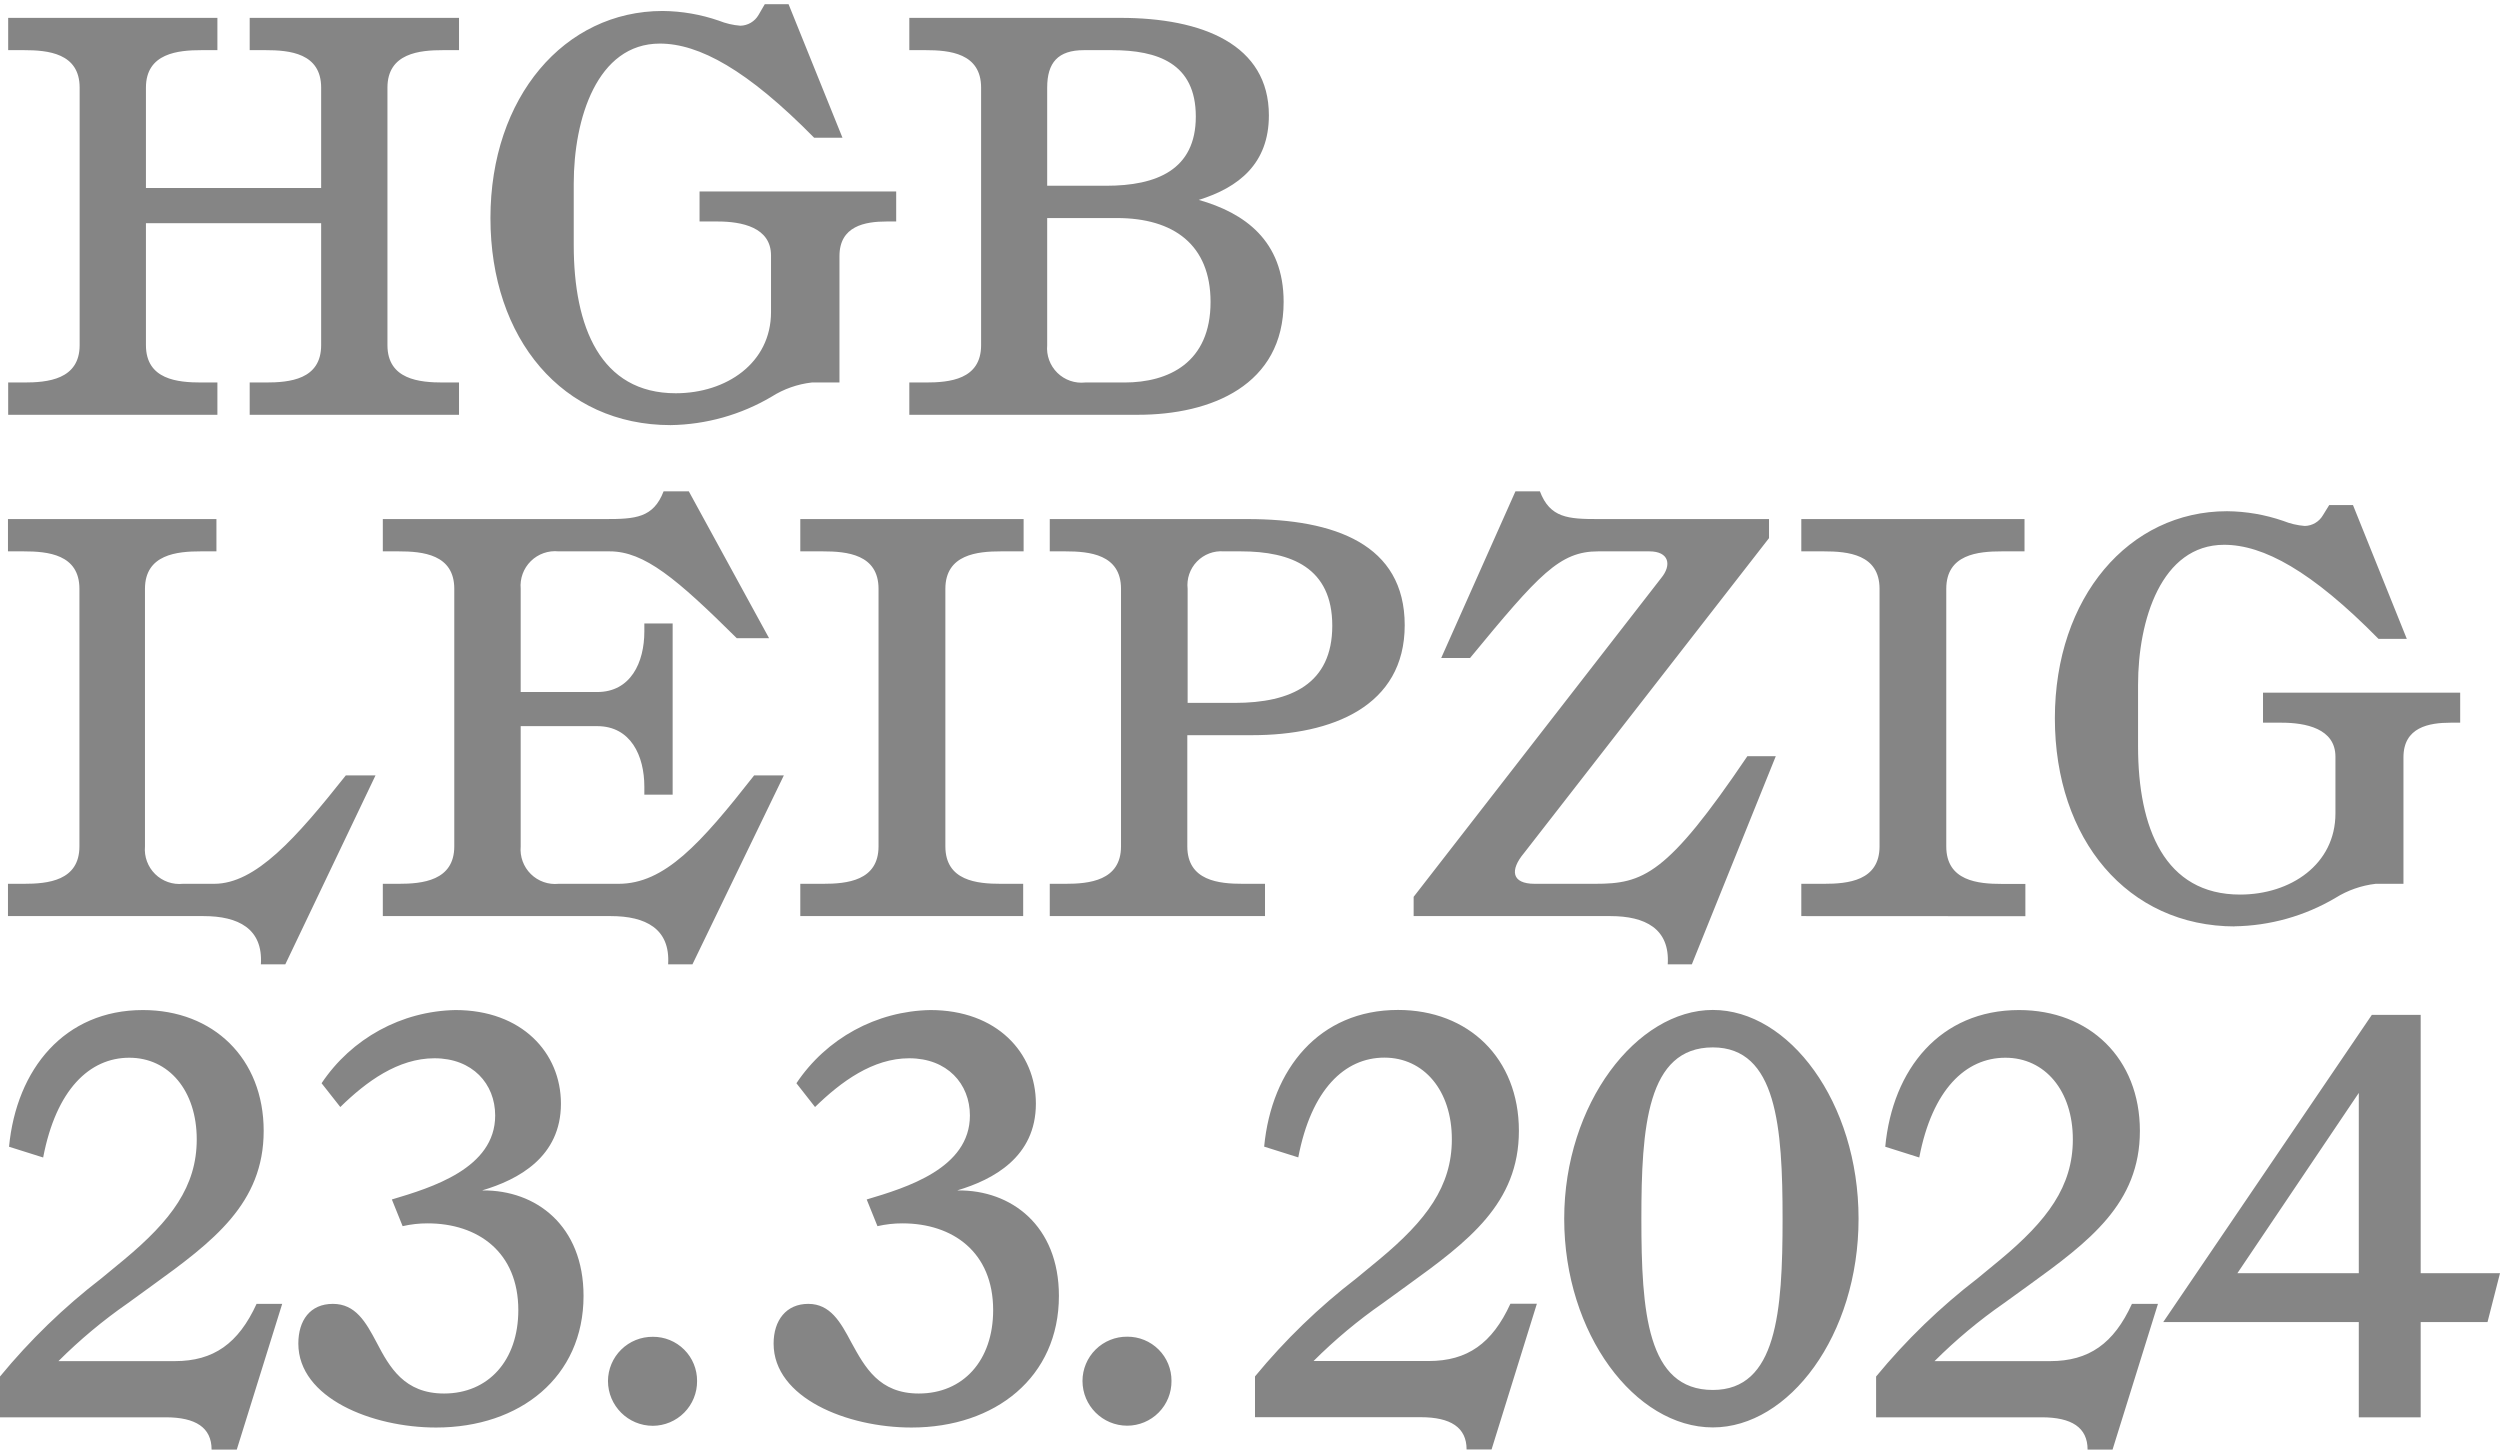
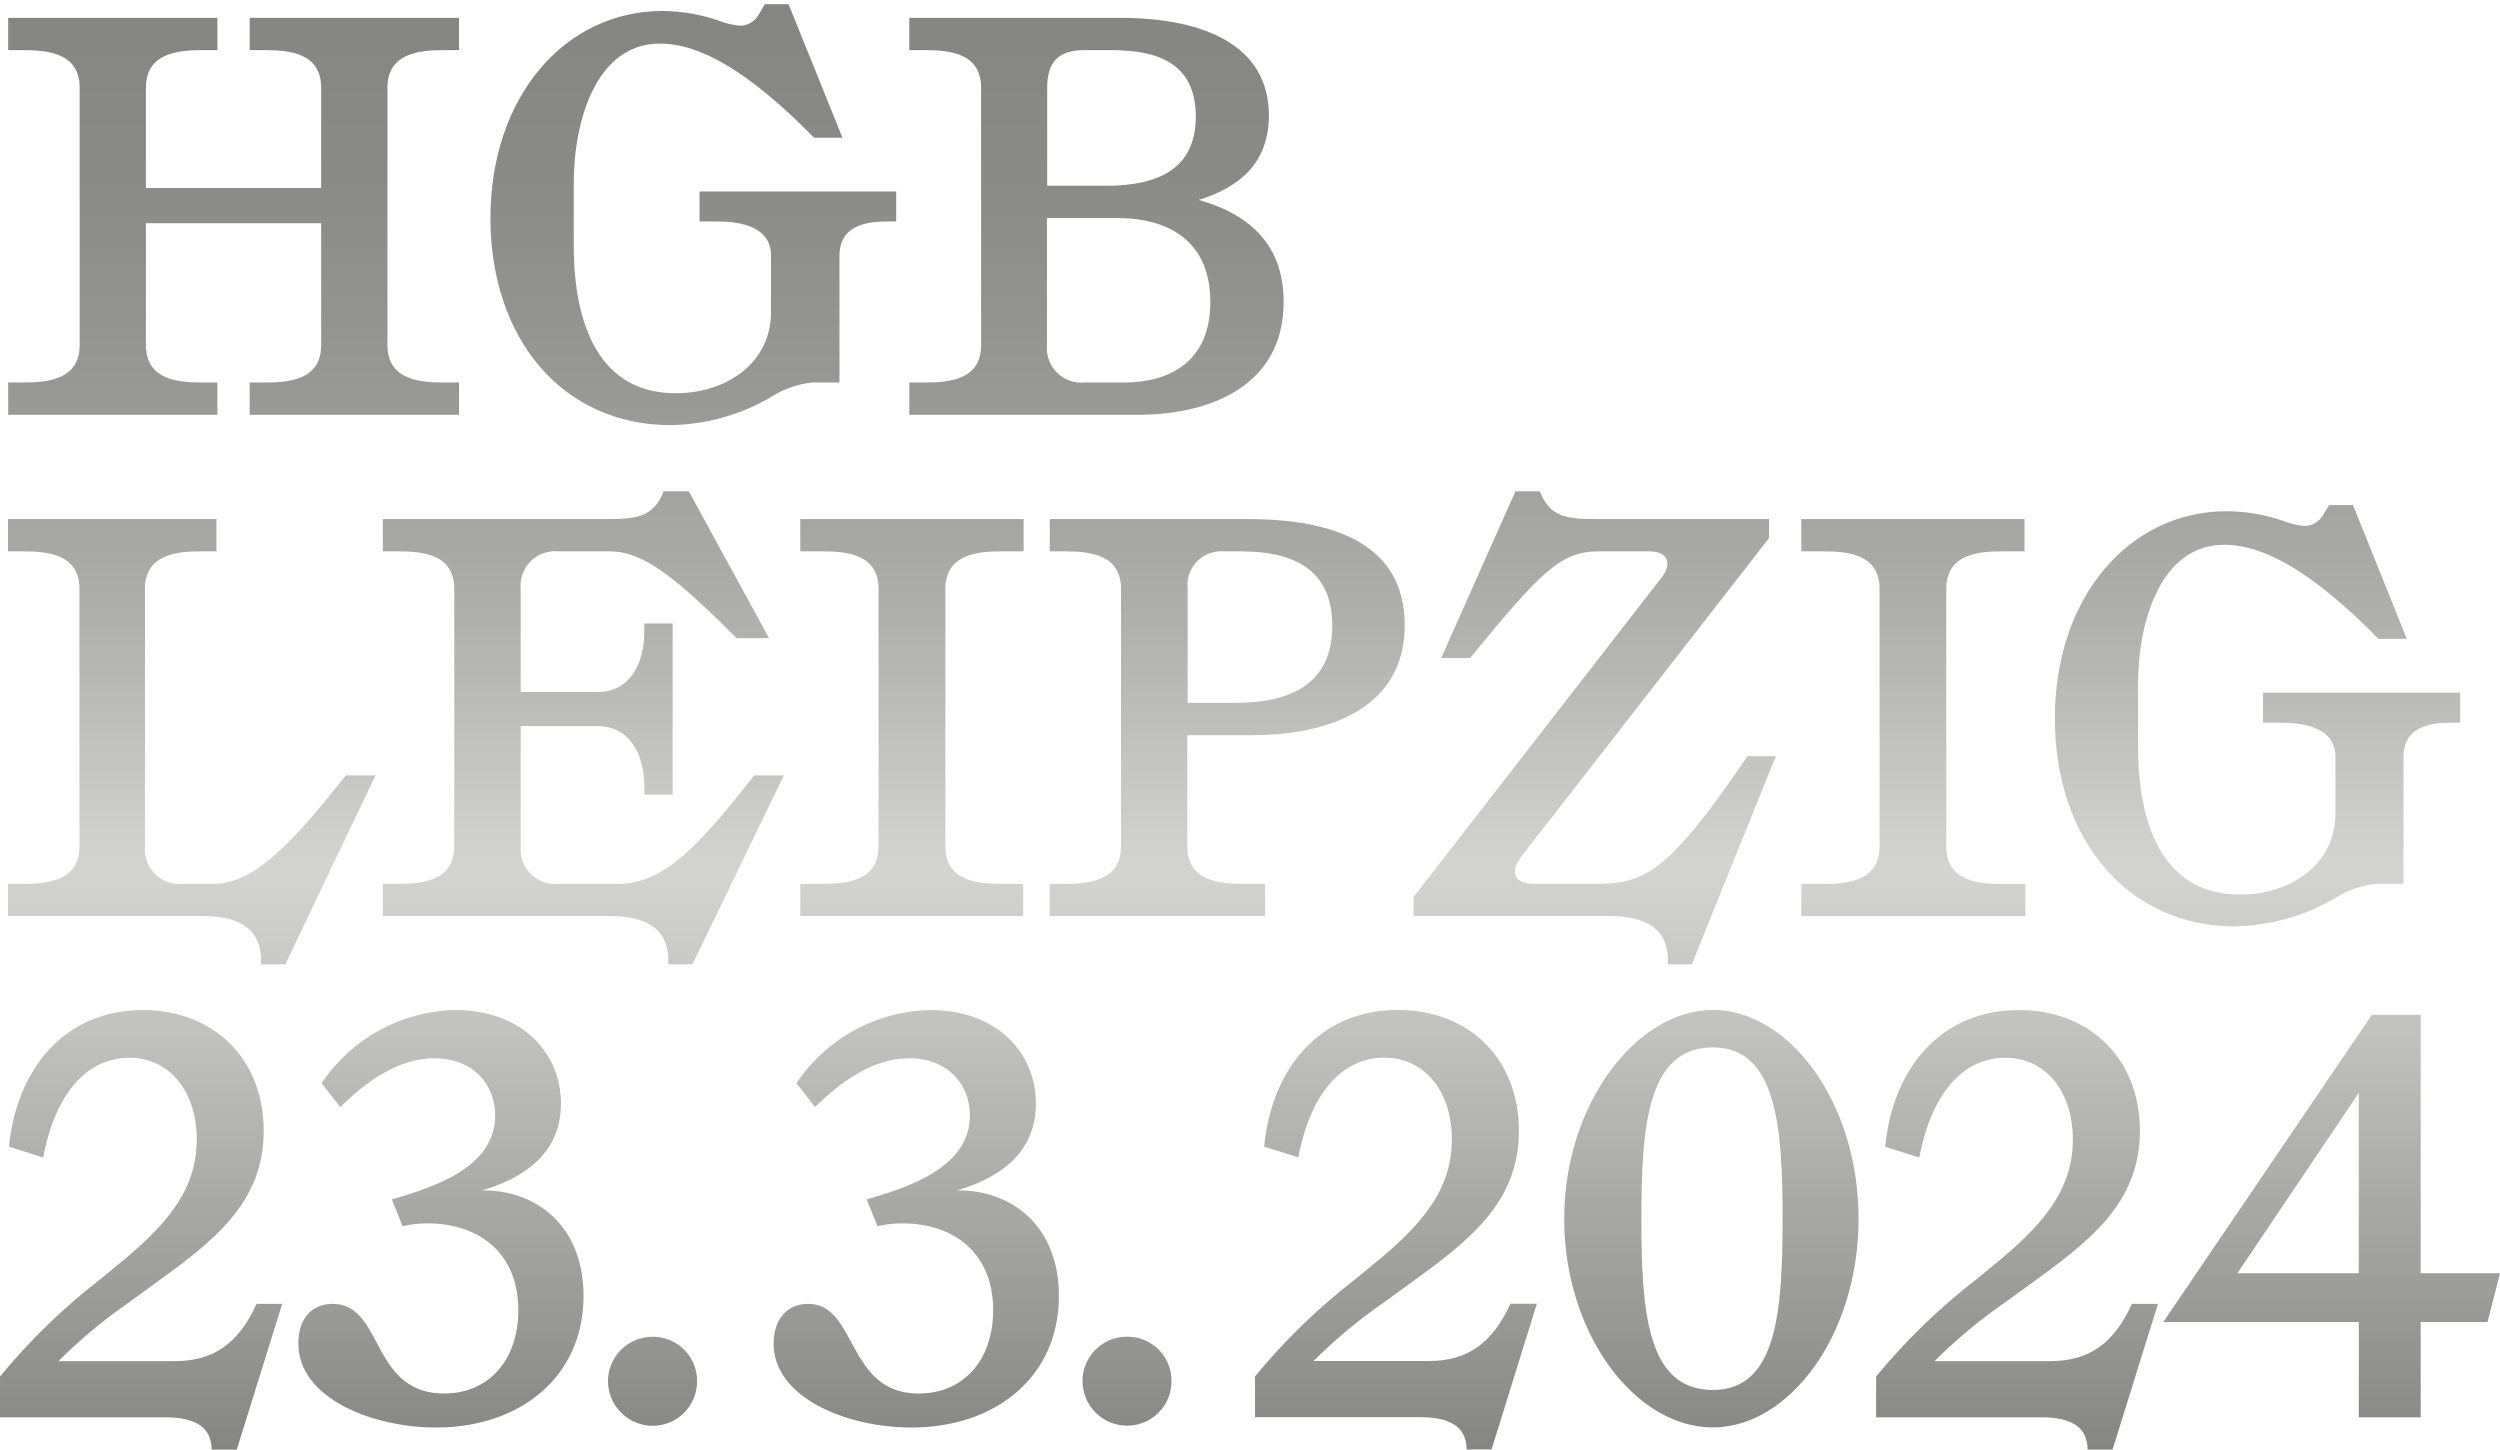
<svg xmlns="http://www.w3.org/2000/svg" id="Ebene_1" data-name="Ebene 1" viewBox="0 0 232.29 134.69">
  <defs>
-     <style>.cls-1{fill:#858585;}</style>
+     <style>.cls-1{fill:url(#Unbenannter_Verlauf_41);}</style>
+     <linearGradient id="Unbenannter_Verlauf_41" x1="116.15" y1="134.69" x2="116.15" y2="0.39" gradientUnits="userSpaceOnUse">
+       <stop offset="0" stop-color="#858584" />
+       <stop offset="0.09" stop-color="#989897" />
+       <stop offset="0.3" stop-color="#c3c3c2" />
+       <stop offset="0.4" stop-color="#d3d3d2" />
+       <stop offset="0.41" stop-color="#d2d2d1" />
+       <stop offset="0.57" stop-color="#b0b0af" />
+       <stop offset="0.73" stop-color="#989897" />
+       <stop offset="0.88" stop-color="#8a8a89" />
+       <stop offset="1" stop-color="#858584" />
+     </linearGradient>
  </defs>
-   <path class="cls-1" d="M219.17,101.55V118.3H207.89Zm0,21.29v8.85h5.75v-8.85h6.21l1.16-4.54h-7.37v-24h-4.54L201,122.84Zm-21.08-1.69c-1.68,3.69-4,5.32-7.59,5.32H179.75a47.35,47.35,0,0,1,6.43-5.37l2.27-1.64c5.69-4.11,10.38-7.64,10.38-14.38s-4.69-11.23-11.23-11.23c-7.32,0-11.75,5.48-12.43,12.7l3.16,1c1.21-6.32,4.32-9.27,8-9.27s6.27,3.06,6.27,7.59c0,4.37-2.37,7.53-6.74,11.17l-2.11,1.74a58,58,0,0,0-9.43,9.12v3.79h15.38c2.8,0,4.27.95,4.27,3h2.32l4.22-13.54Zm-38.94,8c-6.12,0-6.64-7.27-6.64-15.91,0-8.49.52-15.92,6.64-15.92,5.95,0,6.48,7.43,6.48,15.92,0,8.64-.53,15.91-6.48,15.91m0,3.48c7.06,0,13.54-8.54,13.54-19.39s-6.48-19.4-13.54-19.4-13.81,8.7-13.81,19.4,6.59,19.39,13.81,19.39m-18.81-11.49c-1.69,3.69-4,5.32-7.59,5.32H122.05a47.35,47.35,0,0,1,6.43-5.37l2.26-1.64c5.7-4.11,10.39-7.64,10.39-14.38s-4.69-11.23-11.23-11.23c-7.32,0-11.75,5.48-12.44,12.7l3.17,1c1.21-6.32,4.32-9.27,8-9.27s6.27,3.06,6.27,7.59c0,4.37-2.37,7.53-6.75,11.17l-2.11,1.74a58,58,0,0,0-9.43,9.12v3.79H132c2.79,0,4.27.95,4.27,3h2.32l4.21-13.54Zm-35.6,11.33a4.12,4.12,0,0,0,4.11-4.16,4.08,4.08,0,0,0-4.11-4.11,4.12,4.12,0,0,0-4.16,4.11,4.16,4.16,0,0,0,4.16,4.16M88.93,110.61c3.37-1,7.32-3.11,7.32-8.06,0-4.74-3.63-8.7-9.8-8.7A15.3,15.3,0,0,0,74,100.65l1.73,2.21c2.43-2.37,5.38-4.53,8.75-4.53,3.53,0,5.64,2.37,5.64,5.32,0,4.91-5.9,6.7-9.59,7.8l1,2.48a10.29,10.29,0,0,1,2.32-.26c4.69,0,8.43,2.68,8.43,8.06,0,4.69-2.79,7.75-6.91,7.75-3.68,0-5-2.43-6.27-4.75-1-1.89-1.95-3.58-4-3.58s-3.22,1.53-3.22,3.69c0,5.06,6.85,7.8,12.81,7.8,7.8,0,13.7-4.69,13.7-12.23,0-6.53-4.43-9.85-9.38-9.8M60.66,132.48a4.13,4.13,0,0,0,4.11-4.16,4.08,4.08,0,0,0-4.11-4.11,4.13,4.13,0,0,0-4.17,4.11,4.17,4.17,0,0,0,4.17,4.16M44.79,110.61c3.38-1,7.33-3.11,7.33-8.06,0-4.74-3.64-8.7-9.8-8.7a15.3,15.3,0,0,0-12.44,6.8l1.74,2.21c2.42-2.37,5.37-4.53,8.75-4.53,3.53,0,5.64,2.37,5.64,5.32,0,4.91-5.91,6.7-9.6,7.8l1,2.48a10.29,10.29,0,0,1,2.32-.26c4.69,0,8.43,2.68,8.43,8.06,0,4.69-2.79,7.75-6.9,7.75-3.69,0-5.06-2.43-6.27-4.75-1-1.89-1.95-3.58-4.06-3.58s-3.21,1.53-3.21,3.69c0,5.06,6.85,7.8,12.8,7.8,7.8,0,13.7-4.69,13.7-12.23,0-6.53-4.42-9.85-9.38-9.8m-21,10.54c-1.69,3.69-4,5.32-7.59,5.32H5.43a47.35,47.35,0,0,1,6.43-5.37l2.26-1.64c5.69-4.11,10.38-7.64,10.38-14.38S19.81,93.85,13.28,93.85C6,93.85,1.53,99.33.84,106.55l3.17,1c1.21-6.32,4.32-9.27,8-9.27s6.27,3.06,6.27,7.59c0,4.37-2.38,7.53-6.75,11.17l-2.11,1.74A58,58,0,0,0,0,127.9v3.79H15.39c2.79,0,4.27.95,4.27,3H22l4.22-13.54Z" />
-   <path class="cls-1" d="M207.58,86.07A19,19,0,0,0,217,83.43a9,9,0,0,1,3.74-1.31h2.58V70.36c0-2.79,2.37-3.21,4.38-3.21h.89V64.36H210.27v2.79H212c2.21,0,5,.53,5,3.16v5.27c0,4.74-4.17,7.54-8.86,7.54-7,0-9.48-6.17-9.48-13.76V63.62c0-6,2.16-13,8-13,3.64,0,8.12,2.42,14.34,8.74h2.63l-5-12.43h-2.21l-.58.94a2,2,0,0,1-1.69,1,6.84,6.84,0,0,1-2-.47,16.44,16.44,0,0,0-5.22-.9c-9.12,0-16,8-16,19.24s6.74,19.34,16.76,19.34m-19.5-.95v-3H186c-2.21,0-5.16-.27-5.16-3.48V54.71c0-3.21,2.95-3.48,5.16-3.48h2.11v-3H167.37v3h2.11c2.21,0,5.16.27,5.16,3.48V78.64c0,3.21-2.95,3.48-5.16,3.48h-2.11v3ZM157.2,89.6,165,70.26h-2.64c-7.48,11.07-9.69,11.86-14.17,11.86H142.6c-2.16,0-2.32-1.27-1-2.85L164.37,50V48.23H148.5c-2.79,0-4.48-.1-5.42-2.58h-2.27l-6.9,15.49h2.68c6.43-7.8,8.33-9.91,11.91-9.91h4.75c1.84,0,2.1,1.27,1.1,2.48l-23,29.62v1.79h18.29c3.21,0,5.53,1.16,5.32,4.48ZM110.35,54.71a3.14,3.14,0,0,1,3.37-3.48h1.58c4.69,0,8.49,1.53,8.49,6.91s-3.8,7.17-9.07,7.17h-4.37Zm6,13.6c7.43,0,14.17-2.69,14.17-10.22s-6.53-9.86-14.59-9.86H97.54v3H99c2.21,0,5.16.27,5.16,3.48V78.64c0,3.21-3,3.48-5.16,3.48H97.54v3h20v-3h-2.06c-2.21,0-5.16-.27-5.16-3.48V68.31ZM95.07,85.12v-3H93c-2.21,0-5.16-.27-5.16-3.48V54.71c0-3.21,3-3.48,5.16-3.48h2.11v-3H74.36v3h2.11c2.21,0,5.16.27,5.16,3.48V78.64c0,3.21-2.95,3.48-5.16,3.48H74.36v3Zm-25-13.07c-5,6.38-8.33,10.07-12.6,10.07H51.91a3.21,3.21,0,0,1-3.53-3.48V67.47h7.11c3.11,0,4.38,2.74,4.38,5.63v.74H62.5V57.93H59.87v.74c0,2.89-1.27,5.63-4.38,5.63H48.38V54.71a3.21,3.21,0,0,1,3.53-3.48h4.74c3.22,0,6.22,2.53,11.81,8.07h3L64,45.65H61.66c-.95,2.48-2.64,2.58-5.43,2.58H35.57v3h1.48c2.21,0,5.16.27,5.16,3.48V78.64c0,3.21-3,3.48-5.16,3.48H35.57v3H56.76c3.21,0,5.53,1.16,5.32,4.48h2.26l8.49-17.55Zm-37.94,0c-4.64,5.85-8.38,10.07-12.23,10.07H17a3.21,3.21,0,0,1-3.53-3.48V54.71c0-3.21,3-3.48,5.17-3.48h1.47v-3H.74v3H2.21c2.22,0,5.17.27,5.17,3.48V78.64c0,3.21-2.95,3.48-5.17,3.48H.74v3H18.92c3.21,0,5.53,1.16,5.32,4.48h2.27l8.38-17.55Z" />
-   <path class="cls-1" d="M100.83,35.54a3.2,3.2,0,0,1-3.53-3.47V20.26h6.48c5.27,0,8.7,2.48,8.7,7.8,0,5.64-3.9,7.48-8,7.48ZM97.3,8.14c0-2.32,1-3.48,3.42-3.48h2.59c4.26,0,7.8,1.22,7.8,6.17s-3.64,6.43-8.33,6.43H97.3Zm14.07,10.44c3.74-1.16,6.53-3.38,6.53-7.86,0-6.58-6.16-9.06-13.8-9.06H84.49v3H86c2.21,0,5.16.27,5.16,3.48V32.07c0,3.21-2.95,3.47-5.16,3.47H84.49v3h21.24c6.8,0,13.54-2.74,13.54-10.49,0-5.69-3.63-8.27-7.9-9.48M62.31,39.5a19,19,0,0,0,9.38-2.64,8.84,8.84,0,0,1,3.74-1.32H78V23.79c0-2.79,2.37-3.21,4.38-3.21h.89V17.79H65v2.79h1.69c2.21,0,4.95.53,4.95,3.16V29c0,4.74-4.16,7.54-8.85,7.54-7,0-9.48-6.17-9.48-13.76V17.05c0-6,2.16-13,8-13,3.64,0,8.12,2.43,14.34,8.75h2.63L73.27.39H71.06l-.58,1a2,2,0,0,1-1.69,1,6.84,6.84,0,0,1-2-.47,16.44,16.44,0,0,0-5.22-.9c-9.12,0-16,8-16,19.24S52.29,39.5,62.31,39.5M42.65,4.66v-3H23.2v3h1.48c2.21,0,5.16.27,5.16,3.48v9.33H13.56V8.14c0-3.21,3-3.48,5.17-3.48H20.2v-3H.76v3H2.23c2.21,0,5.17.27,5.17,3.48V32.07c0,3.21-3,3.47-5.17,3.47H.76v3H20.2v-3H18.73c-2.22,0-5.17-.26-5.17-3.47V20.74H29.84V32.07c0,3.21-2.95,3.47-5.16,3.47H23.2v3H42.65v-3H41.17C39,35.54,36,35.28,36,32.07V8.14c0-3.21,3-3.48,5.16-3.48Z" />
+   <path class="cls-1" d="M219.17,101.55V118.3H207.89Zm0,21.29v8.85h5.75v-8.85h6.21l1.16-4.54h-7.37v-24h-4.54L201,122.84Zm-21.08-1.69c-1.68,3.69-4,5.32-7.59,5.32H179.75a47.35,47.35,0,0,1,6.43-5.37l2.27-1.64c5.69-4.11,10.38-7.64,10.38-14.38s-4.69-11.23-11.23-11.23c-7.32,0-11.75,5.48-12.43,12.7l3.16,1c1.21-6.32,4.32-9.27,8-9.27s6.27,3.06,6.27,7.59c0,4.37-2.37,7.53-6.74,11.17l-2.11,1.74a58,58,0,0,0-9.43,9.12v3.79h15.38c2.8,0,4.27.95,4.27,3h2.32l4.22-13.54Zm-38.94,8c-6.12,0-6.64-7.27-6.64-15.91,0-8.49.52-15.92,6.64-15.92,5.95,0,6.48,7.43,6.48,15.92,0,8.64-.53,15.91-6.48,15.91m0,3.48c7.06,0,13.54-8.54,13.54-19.39s-6.48-19.4-13.54-19.4-13.81,8.7-13.81,19.4,6.59,19.39,13.81,19.39m-18.81-11.49c-1.69,3.69-4,5.32-7.59,5.32H122.05a47.35,47.35,0,0,1,6.43-5.37l2.26-1.64c5.7-4.11,10.39-7.64,10.39-14.38s-4.69-11.23-11.23-11.23c-7.32,0-11.75,5.48-12.44,12.7l3.17,1c1.21-6.32,4.32-9.27,8-9.27s6.27,3.06,6.27,7.59c0,4.37-2.37,7.53-6.75,11.17l-2.11,1.74a58,58,0,0,0-9.43,9.12v3.79H132c2.79,0,4.27.95,4.27,3h2.32l4.21-13.54Zm-35.6,11.33a4.12,4.12,0,0,0,4.11-4.16,4.08,4.08,0,0,0-4.11-4.11,4.12,4.12,0,0,0-4.16,4.11,4.16,4.16,0,0,0,4.16,4.16M88.93,110.61c3.37-1,7.32-3.11,7.32-8.06,0-4.74-3.63-8.7-9.8-8.7A15.3,15.3,0,0,0,74,100.65l1.73,2.21c2.43-2.37,5.38-4.53,8.75-4.53,3.53,0,5.64,2.37,5.64,5.32,0,4.91-5.9,6.7-9.59,7.8l1,2.48a10.29,10.29,0,0,1,2.32-.26c4.69,0,8.43,2.68,8.43,8.06,0,4.69-2.79,7.75-6.91,7.75-3.68,0-5-2.43-6.27-4.75-1-1.89-1.95-3.58-4-3.58s-3.22,1.53-3.22,3.69c0,5.06,6.85,7.8,12.81,7.8,7.8,0,13.7-4.69,13.7-12.23,0-6.53-4.43-9.85-9.38-9.8M60.66,132.48a4.13,4.13,0,0,0,4.11-4.16,4.08,4.08,0,0,0-4.11-4.11,4.13,4.13,0,0,0-4.17,4.11,4.17,4.17,0,0,0,4.17,4.16M44.79,110.61c3.38-1,7.33-3.11,7.33-8.06,0-4.74-3.64-8.7-9.8-8.7a15.3,15.3,0,0,0-12.44,6.8l1.74,2.21c2.42-2.37,5.37-4.53,8.75-4.53,3.53,0,5.64,2.37,5.64,5.32,0,4.91-5.91,6.7-9.6,7.8l1,2.48a10.29,10.29,0,0,1,2.32-.26c4.69,0,8.43,2.68,8.43,8.06,0,4.69-2.79,7.75-6.9,7.75-3.69,0-5.06-2.43-6.27-4.75-1-1.89-1.95-3.58-4.06-3.58s-3.21,1.53-3.21,3.69c0,5.06,6.85,7.8,12.8,7.8,7.8,0,13.7-4.69,13.7-12.23,0-6.53-4.42-9.85-9.38-9.8m-21,10.54c-1.69,3.69-4,5.32-7.59,5.32H5.43a47.35,47.35,0,0,1,6.43-5.37l2.26-1.64c5.69-4.11,10.38-7.64,10.38-14.38S19.81,93.85,13.28,93.85C6,93.85,1.53,99.33.84,106.55l3.17,1c1.21-6.32,4.32-9.27,8-9.27s6.27,3.06,6.27,7.59c0,4.37-2.38,7.53-6.75,11.17l-2.11,1.74A58,58,0,0,0,0,127.9v3.79H15.39c2.79,0,4.27.95,4.27,3H22l4.22-13.54ZM207.58,86.07A19,19,0,0,0,217,83.43a9,9,0,0,1,3.74-1.31h2.58V70.36c0-2.79,2.37-3.21,4.38-3.21h.89V64.36H210.27v2.79H212c2.21,0,5,.53,5,3.16v5.27c0,4.74-4.17,7.54-8.86,7.54-7,0-9.48-6.17-9.48-13.76V63.62c0-6,2.16-13,8-13,3.64,0,8.12,2.42,14.34,8.74h2.63l-5-12.43h-2.21l-.58.94a2,2,0,0,1-1.69,1,6.84,6.84,0,0,1-2-.47,16.44,16.44,0,0,0-5.22-.9c-9.12,0-16,8-16,19.24s6.74,19.34,16.76,19.34m-19.5-.95v-3H186c-2.21,0-5.16-.27-5.16-3.48V54.71c0-3.21,2.95-3.48,5.16-3.48h2.11v-3H167.37v3h2.11c2.21,0,5.16.27,5.16,3.48V78.64c0,3.21-2.95,3.48-5.16,3.48h-2.11v3ZM157.2,89.6,165,70.26h-2.64c-7.48,11.07-9.69,11.86-14.17,11.86H142.6c-2.16,0-2.32-1.27-1-2.85L164.37,50V48.23H148.5c-2.79,0-4.48-.1-5.42-2.58h-2.27l-6.9,15.49h2.68c6.43-7.8,8.33-9.91,11.91-9.91h4.75c1.84,0,2.1,1.27,1.1,2.48l-23,29.62v1.79h18.29c3.21,0,5.53,1.16,5.32,4.48ZM110.35,54.71a3.14,3.14,0,0,1,3.37-3.48h1.58c4.69,0,8.49,1.53,8.49,6.91s-3.8,7.17-9.07,7.17h-4.37Zm6,13.6c7.43,0,14.17-2.69,14.17-10.22s-6.53-9.86-14.59-9.86H97.54v3H99c2.21,0,5.16.27,5.16,3.48V78.64c0,3.21-3,3.48-5.16,3.48H97.54v3h20v-3h-2.06c-2.21,0-5.16-.27-5.16-3.48V68.31ZM95.07,85.12v-3H93c-2.21,0-5.16-.27-5.16-3.48V54.71c0-3.21,3-3.48,5.16-3.48h2.11v-3H74.36v3h2.11c2.21,0,5.16.27,5.16,3.48V78.64c0,3.21-2.95,3.48-5.16,3.48H74.36v3Zm-25-13.07c-5,6.38-8.33,10.07-12.6,10.07H51.91a3.21,3.21,0,0,1-3.53-3.48V67.47h7.11c3.11,0,4.38,2.74,4.38,5.63v.74H62.5V57.93H59.87v.74c0,2.89-1.27,5.63-4.38,5.63H48.38V54.71a3.21,3.21,0,0,1,3.53-3.48h4.74c3.22,0,6.22,2.53,11.81,8.07h3L64,45.65H61.66c-.95,2.48-2.64,2.58-5.43,2.58H35.57v3h1.48c2.21,0,5.16.27,5.16,3.48V78.64c0,3.21-3,3.48-5.16,3.48H35.57v3H56.76c3.21,0,5.53,1.16,5.32,4.48h2.26l8.49-17.55Zm-37.94,0c-4.64,5.85-8.38,10.07-12.23,10.07H17a3.21,3.21,0,0,1-3.53-3.48V54.71c0-3.21,3-3.48,5.17-3.48h1.47v-3H.74v3H2.21c2.22,0,5.17.27,5.17,3.48V78.64c0,3.21-2.95,3.48-5.17,3.48H.74v3H18.92c3.21,0,5.53,1.16,5.32,4.48h2.27l8.38-17.55Zm68.68-36.51a3.2,3.2,0,0,1-3.53-3.47V20.26h6.48c5.27,0,8.7,2.48,8.7,7.8,0,5.64-3.9,7.48-8,7.48ZM97.3,8.14c0-2.32,1-3.48,3.42-3.48h2.59c4.26,0,7.8,1.22,7.8,6.17s-3.64,6.43-8.33,6.43H97.3Zm14.07,10.44c3.74-1.16,6.53-3.38,6.53-7.86,0-6.58-6.16-9.06-13.8-9.06H84.49v3H86c2.21,0,5.16.27,5.16,3.48V32.07c0,3.21-2.95,3.47-5.16,3.47H84.49v3h21.24c6.8,0,13.54-2.74,13.54-10.49,0-5.69-3.63-8.27-7.9-9.48M62.31,39.5a19,19,0,0,0,9.38-2.64,8.84,8.84,0,0,1,3.74-1.32H78V23.79c0-2.79,2.37-3.21,4.38-3.21h.89V17.79H65v2.79h1.69c2.21,0,4.95.53,4.95,3.16V29c0,4.74-4.16,7.54-8.85,7.54-7,0-9.48-6.17-9.48-13.76V17.05c0-6,2.16-13,8-13,3.64,0,8.12,2.43,14.34,8.75h2.63L73.27.39H71.06l-.58,1a2,2,0,0,1-1.69,1,6.84,6.84,0,0,1-2-.47,16.44,16.44,0,0,0-5.22-.9c-9.12,0-16,8-16,19.24S52.29,39.5,62.31,39.5M42.65,4.66v-3H23.2v3h1.48c2.21,0,5.16.27,5.16,3.48v9.33H13.56V8.14c0-3.21,3-3.48,5.17-3.48H20.2v-3H.76v3H2.23c2.21,0,5.17.27,5.17,3.48V32.07c0,3.21-3,3.47-5.17,3.47H.76v3H20.2v-3H18.73c-2.22,0-5.17-.26-5.17-3.47V20.74H29.84V32.07c0,3.21-2.95,3.47-5.16,3.47H23.2v3H42.65v-3H41.17C39,35.54,36,35.28,36,32.07V8.14c0-3.21,3-3.48,5.16-3.48Z" />
</svg>
